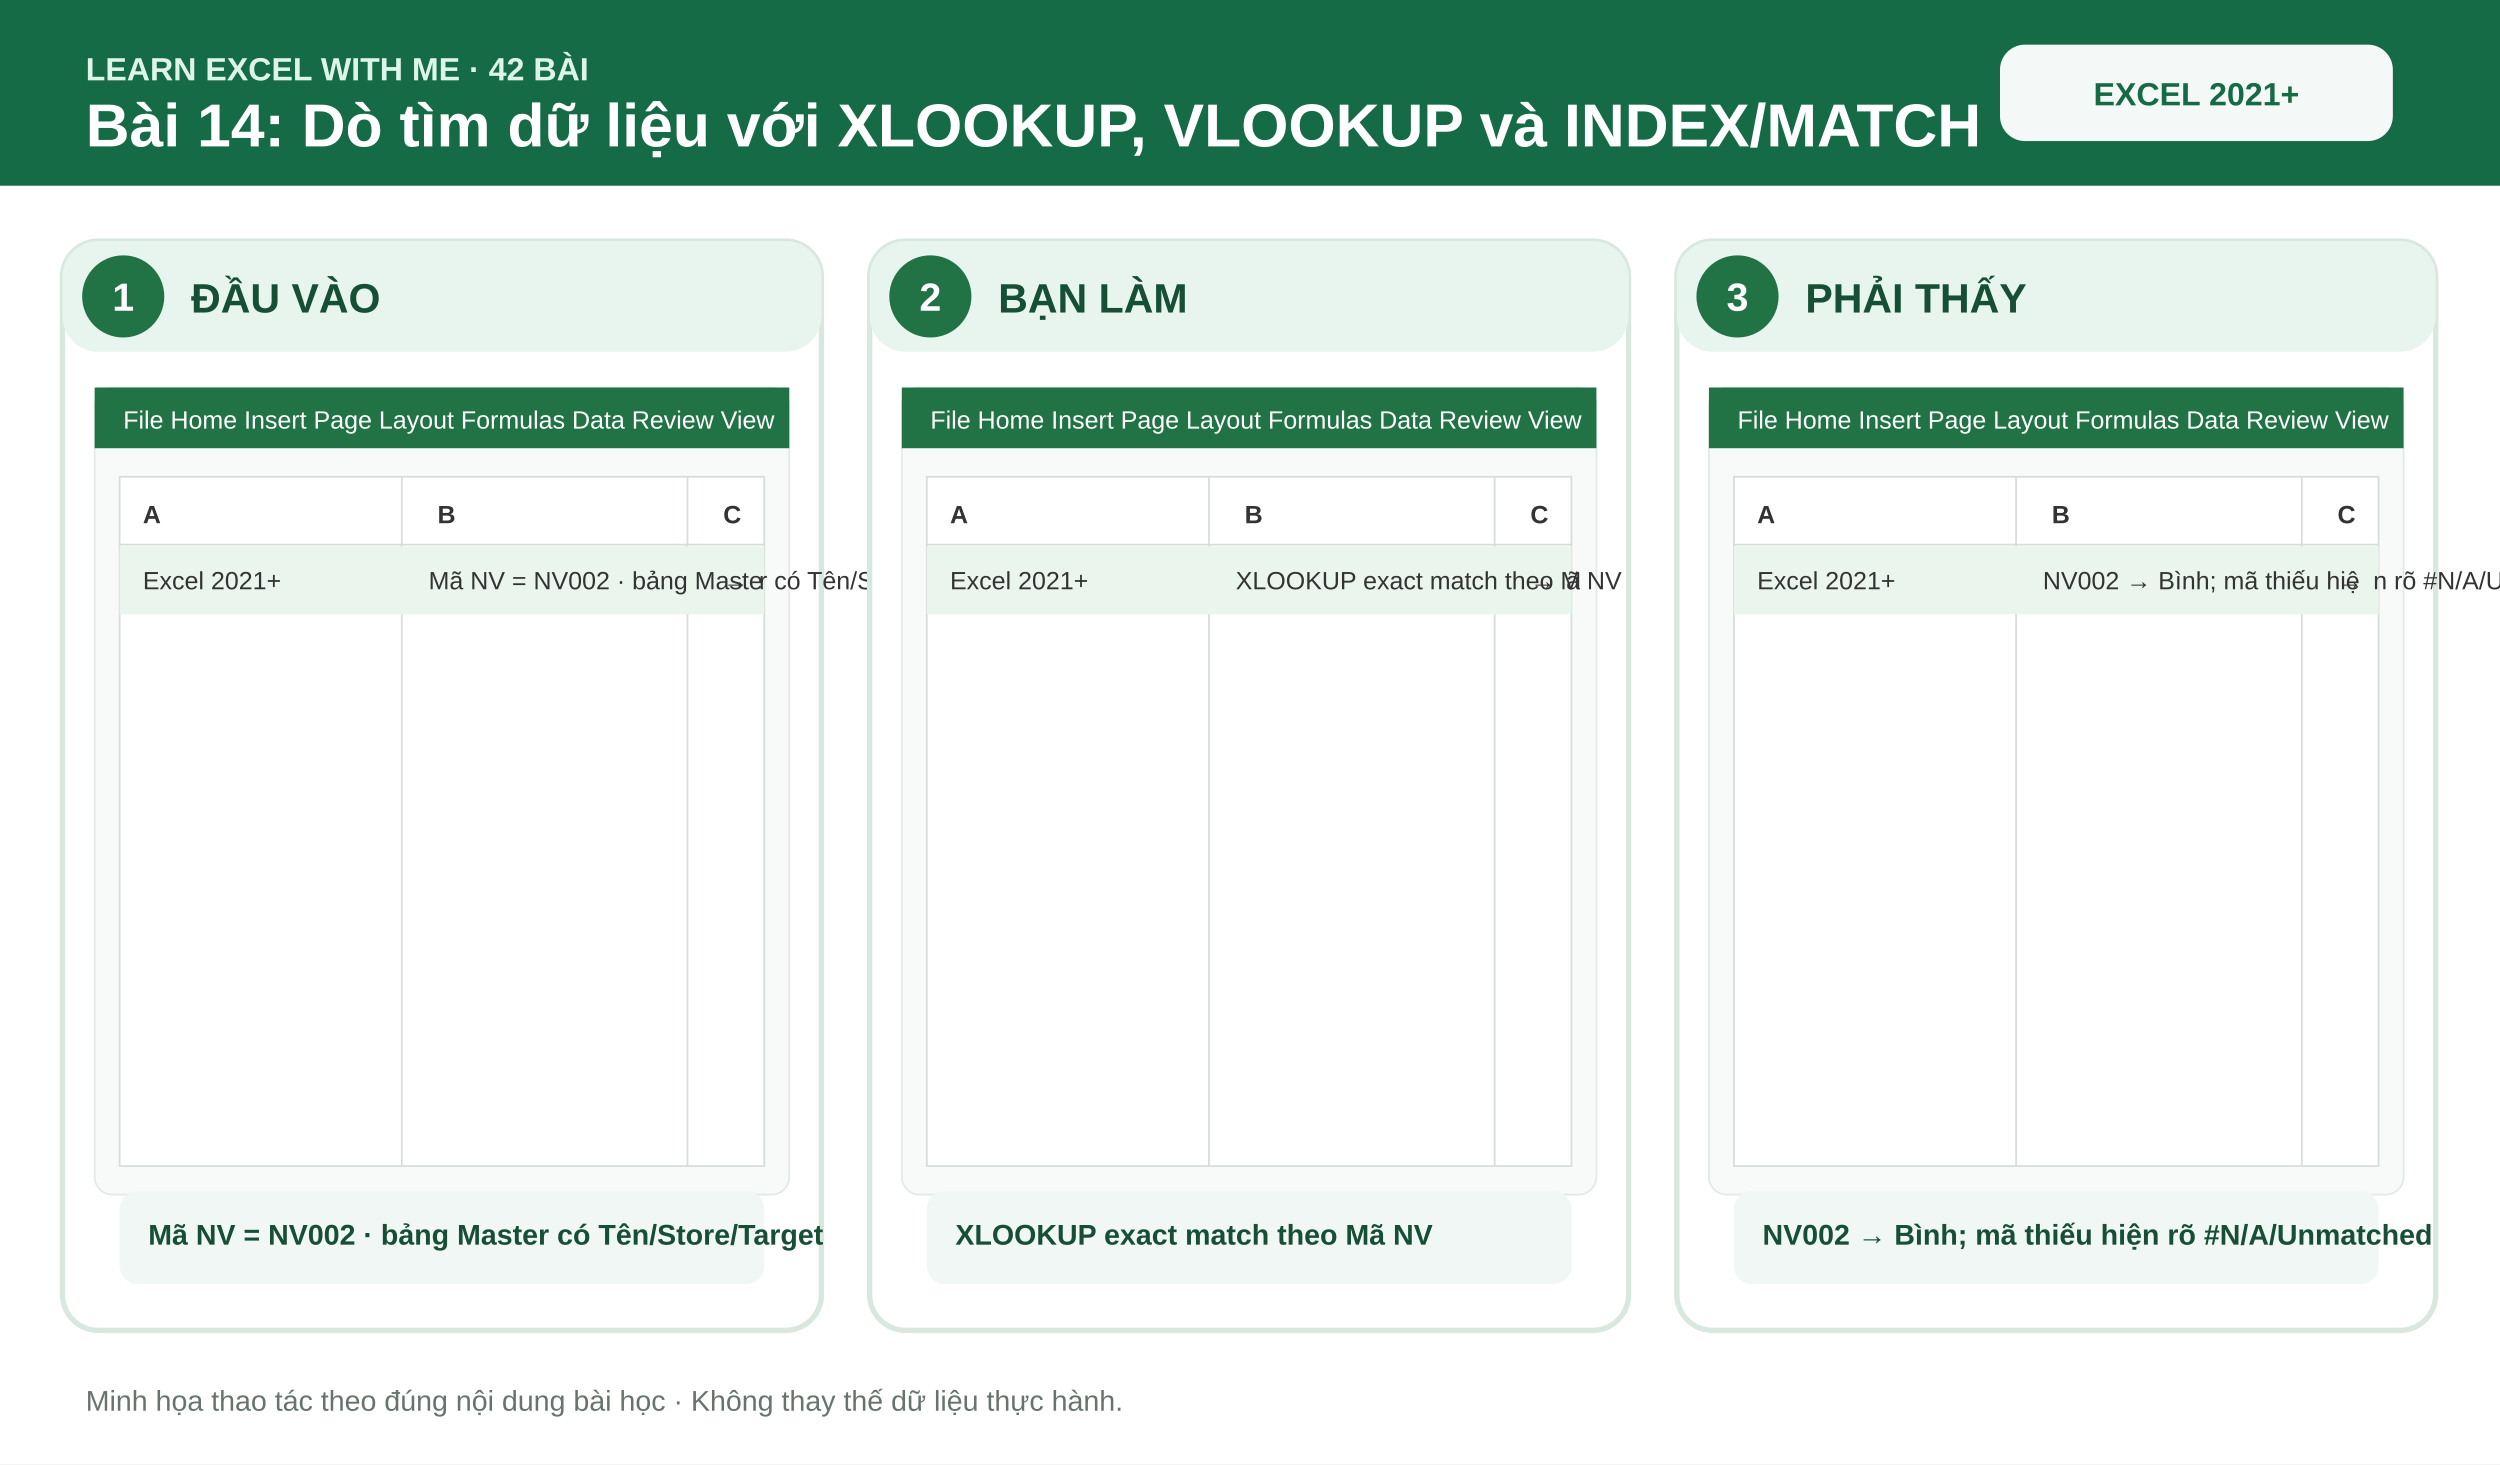
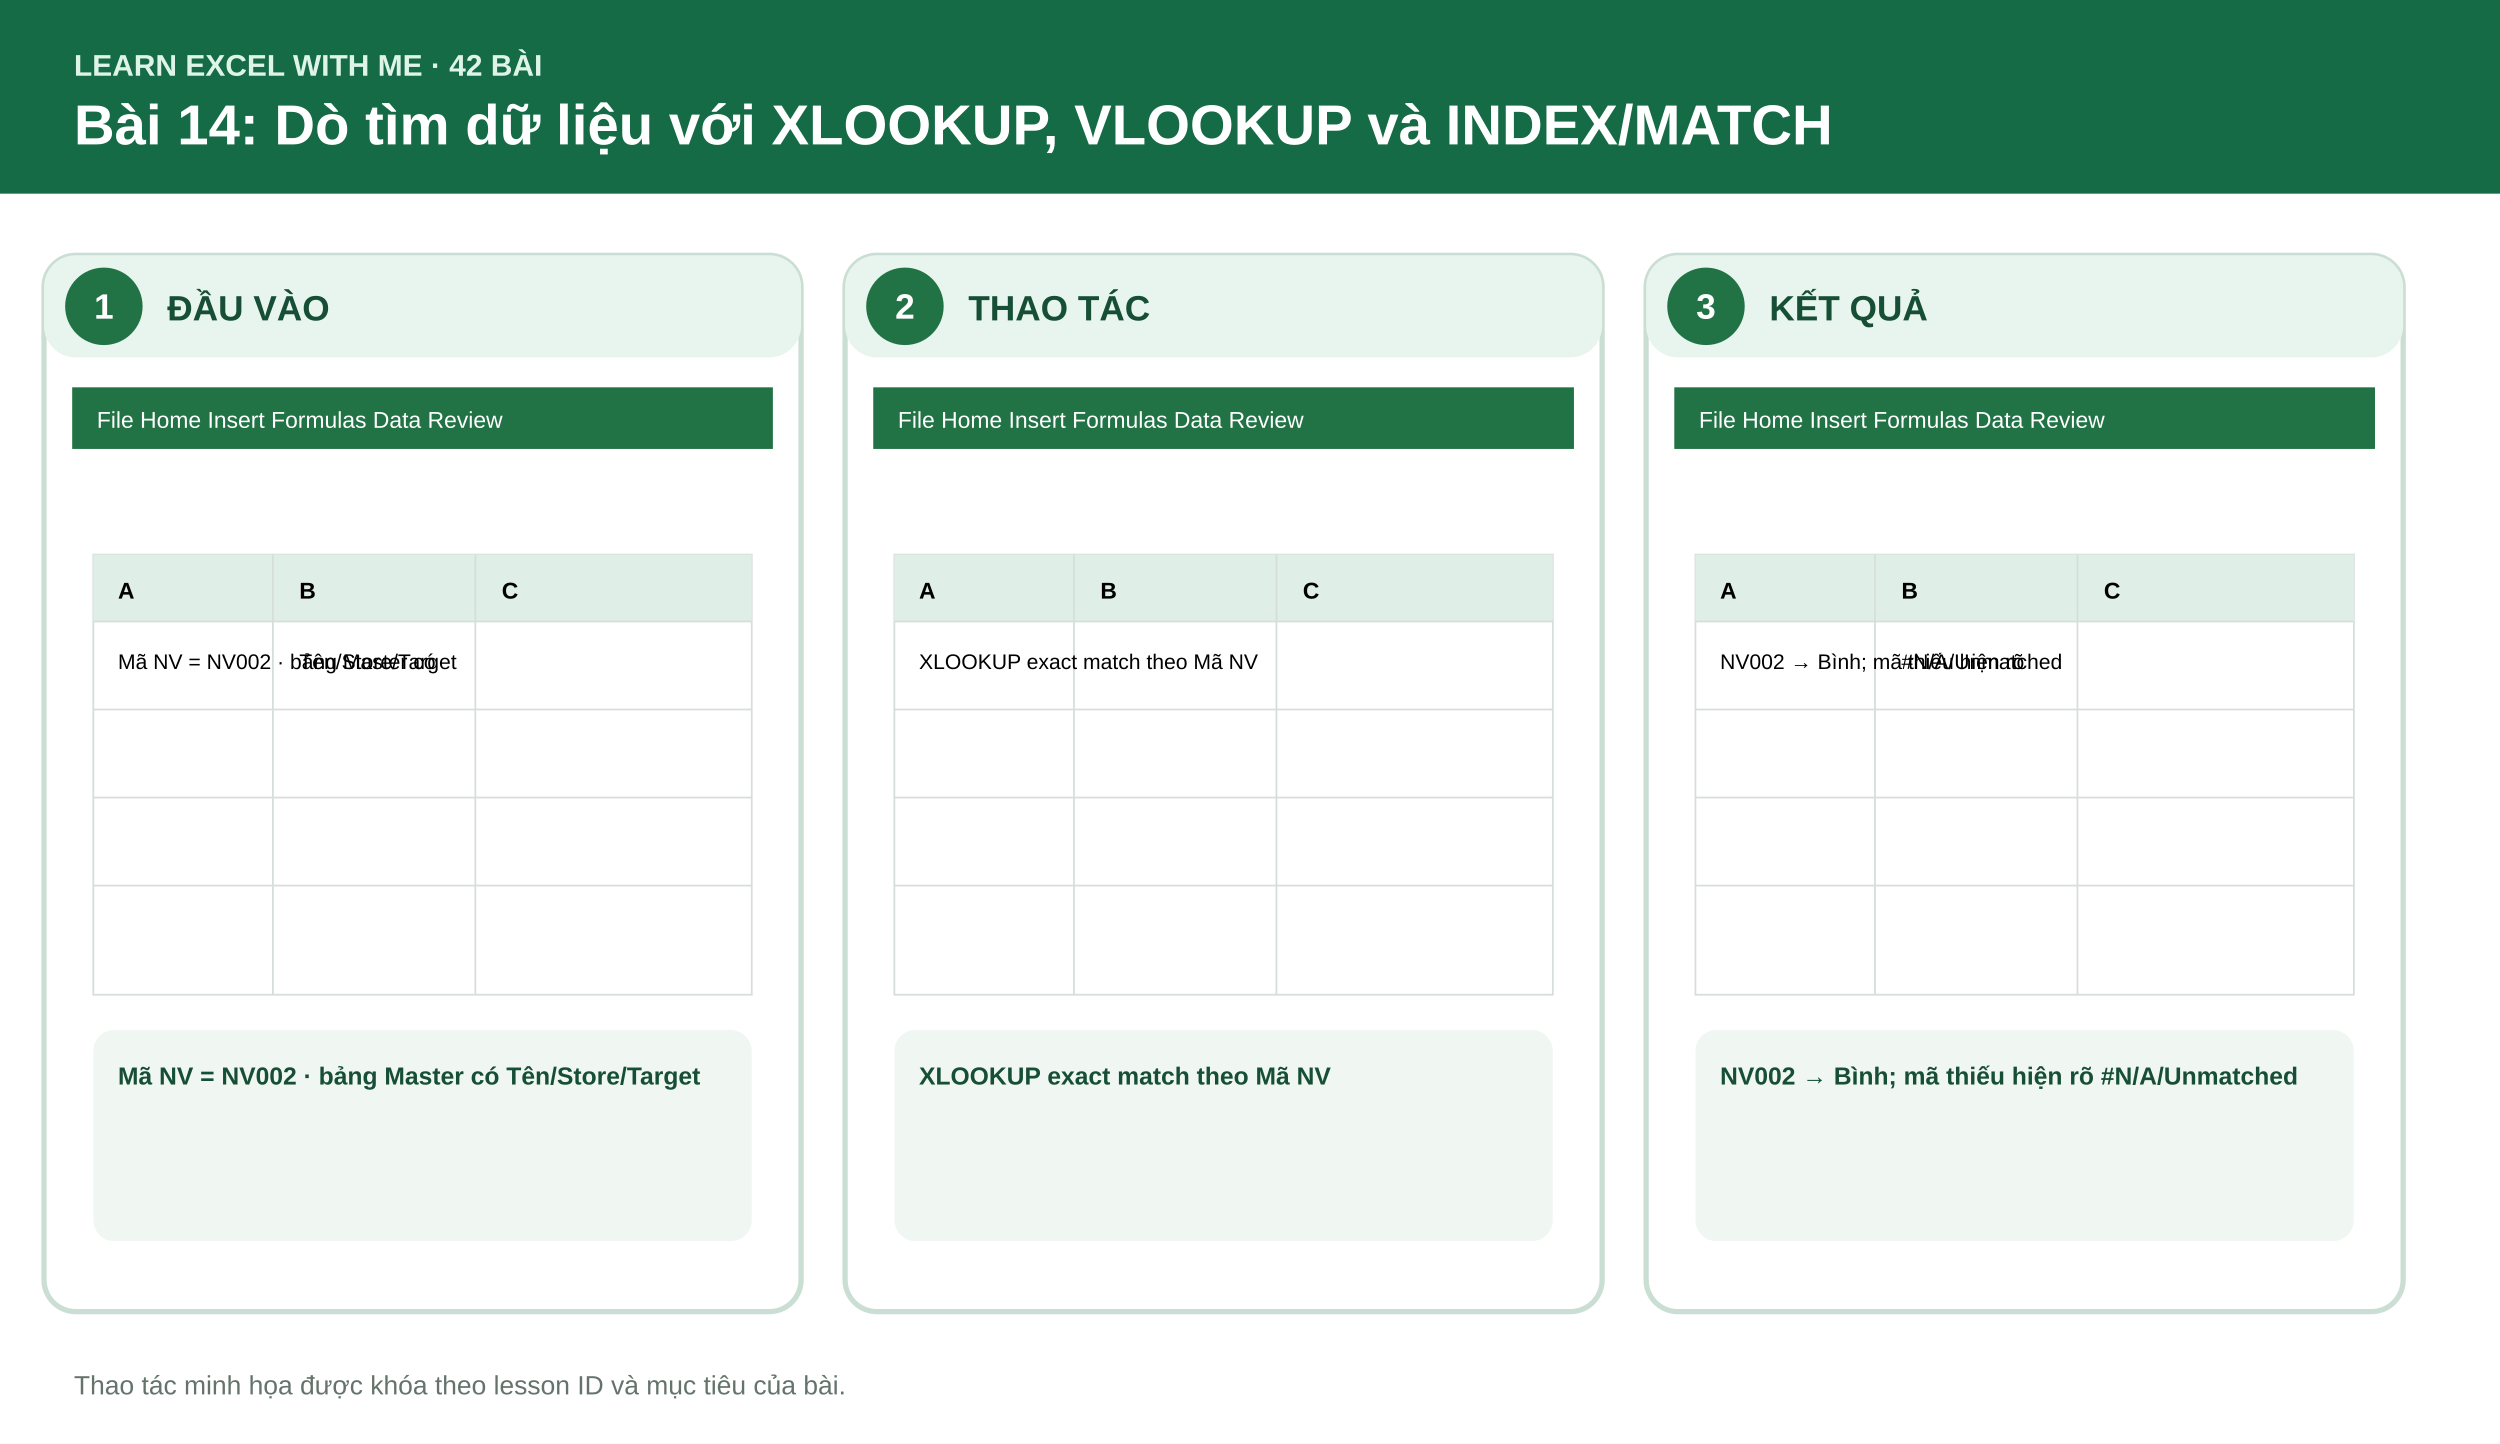
- <svg xmlns="http://www.w3.org/2000/svg" width="1400" height="820" viewBox="0 0 1400 820">
-   <rect width="1400" height="820" fill="#fff" />
-   <rect x="0" y="0" width="1400" height="104" fill="#146b45" />
-   <text x="48" y="45" font-family="Arial" font-size="18" font-weight="700" fill="#dff4e8">LEARN EXCEL WITH ME · 42 BÀI</text>
-   <text x="48" y="82" font-family="Arial" font-size="34" font-weight="700" fill="#fff">Bài 14: Dò tìm dữ liệu với XLOOKUP, VLOOKUP và INDEX/MATCH</text>
-   <rect x="1120" y="25" width="220" height="54" rx="14" fill="#fff" opacity=".95" />
-   <text x="1230" y="59" text-anchor="middle" font-family="Arial" font-size="18" font-weight="700" fill="#146b45">EXCEL 2021+</text>
-   <rect x="35" y="135" width="425" height="610" rx="20" fill="#fff" stroke="#d8e8df" stroke-width="3" />
-   <rect x="35" y="135" width="425" height="62" rx="20" fill="#e8f5ee" />
-   <circle cx="69" cy="166" r="23" fill="#217346" />
-   <text x="69" y="174" text-anchor="middle" font-family="Arial" font-size="22" font-weight="700" fill="#fff">1</text>
-   <text x="107" y="175" font-family="Arial" font-size="23" font-weight="700" fill="#154f35">ĐẦU VÀO</text>
-   <rect x="53" y="217" width="389" height="452" rx="10" fill="#f8faf9" stroke="#e3e9e6" />
-   <rect x="53" y="217" width="389" height="34" fill="#217346" />
-   <text x="69" y="240" font-family="Arial" font-size="14" fill="#fff">File  Home  Insert  Page Layout  Formulas  Data  Review  View</text>
-   <rect x="67" y="267" width="361" height="386" fill="#fff" stroke="#d7ddd9" />
-   <line x1="67" y1="305" x2="428" y2="305" stroke="#d7ddd9" />
-   <line x1="225" y1="267" x2="225" y2="653" stroke="#d7ddd9" />
-   <line x1="385" y1="267" x2="385" y2="653" stroke="#d7ddd9" />
-   <line x1="545" y1="267" x2="545" y2="653" stroke="#d7ddd9" />
-   <text x="80" y="293" font-family="Arial" font-size="14" font-weight="700" fill="#333">A</text>
-   <text x="245" y="293" font-family="Arial" font-size="14" font-weight="700" fill="#333">B</text>
-   <text x="405" y="293" font-family="Arial" font-size="14" font-weight="700" fill="#333">C</text>
-   <text x="565" y="293" font-family="Arial" font-size="14" font-weight="700" fill="#333">D</text>
-   <rect x="67" y="306" width="361" height="38" fill="#eaf5ee" />
-   <text x="80" y="330" font-family="Arial" font-size="14" fill="#333">Excel 2021+</text>
-   <text x="240" y="330" font-family="Arial" font-size="14" fill="#333">Mã NV = NV002 · bảng Maste</text>
-   <text x="405" y="330" font-family="Arial" font-size="14" fill="#333">→</text>
-   <text x="425" y="330" font-family="Arial" font-size="14" fill="#333">r có Tên/Store/Target</text>
-   <rect x="67" y="667" width="361" height="52" rx="10" fill="#f1f7f4" />
-   <text x="83" y="697" font-family="Arial" font-size="16" font-weight="700" fill="#174f36">Mã NV = NV002 · bảng Master có Tên/Store/Target</text>
-   <rect x="487" y="135" width="425" height="610" rx="20" fill="#fff" stroke="#d8e8df" stroke-width="3" />
-   <rect x="487" y="135" width="425" height="62" rx="20" fill="#e8f5ee" />
-   <circle cx="521" cy="166" r="23" fill="#217346" />
-   <text x="521" y="174" text-anchor="middle" font-family="Arial" font-size="22" font-weight="700" fill="#fff">2</text>
-   <text x="559" y="175" font-family="Arial" font-size="23" font-weight="700" fill="#154f35">BẠN LÀM</text>
-   <rect x="505" y="217" width="389" height="452" rx="10" fill="#f8faf9" stroke="#e3e9e6" />
-   <rect x="505" y="217" width="389" height="34" fill="#217346" />
-   <text x="521" y="240" font-family="Arial" font-size="14" fill="#fff">File  Home  Insert  Page Layout  Formulas  Data  Review  View</text>
-   <rect x="519" y="267" width="361" height="386" fill="#fff" stroke="#d7ddd9" />
-   <line x1="519" y1="305" x2="880" y2="305" stroke="#d7ddd9" />
-   <line x1="677" y1="267" x2="677" y2="653" stroke="#d7ddd9" />
-   <line x1="837" y1="267" x2="837" y2="653" stroke="#d7ddd9" />
-   <line x1="997" y1="267" x2="997" y2="653" stroke="#d7ddd9" />
-   <text x="532" y="293" font-family="Arial" font-size="14" font-weight="700" fill="#333">A</text>
-   <text x="697" y="293" font-family="Arial" font-size="14" font-weight="700" fill="#333">B</text>
-   <text x="857" y="293" font-family="Arial" font-size="14" font-weight="700" fill="#333">C</text>
-   <text x="1017" y="293" font-family="Arial" font-size="14" font-weight="700" fill="#333">D</text>
-   <rect x="519" y="306" width="361" height="38" fill="#eaf5ee" />
-   <text x="532" y="330" font-family="Arial" font-size="14" fill="#333">Excel 2021+</text>
-   <text x="692" y="330" font-family="Arial" font-size="14" fill="#333">XLOOKUP exact match theo M</text>
-   <text x="857" y="330" font-family="Arial" font-size="14" fill="#333">→</text>
-   <text x="877" y="330" font-family="Arial" font-size="14" fill="#333">ã NV</text>
-   <rect x="519" y="667" width="361" height="52" rx="10" fill="#f1f7f4" />
-   <text x="535" y="697" font-family="Arial" font-size="16" font-weight="700" fill="#174f36">XLOOKUP exact match theo Mã NV</text>
-   <rect x="939" y="135" width="425" height="610" rx="20" fill="#fff" stroke="#d8e8df" stroke-width="3" />
-   <rect x="939" y="135" width="425" height="62" rx="20" fill="#e8f5ee" />
-   <circle cx="973" cy="166" r="23" fill="#217346" />
-   <text x="973" y="174" text-anchor="middle" font-family="Arial" font-size="22" font-weight="700" fill="#fff">3</text>
-   <text x="1011" y="175" font-family="Arial" font-size="23" font-weight="700" fill="#154f35">PHẢI THẤY</text>
-   <rect x="957" y="217" width="389" height="452" rx="10" fill="#f8faf9" stroke="#e3e9e6" />
-   <rect x="957" y="217" width="389" height="34" fill="#217346" />
-   <text x="973" y="240" font-family="Arial" font-size="14" fill="#fff">File  Home  Insert  Page Layout  Formulas  Data  Review  View</text>
-   <rect x="971" y="267" width="361" height="386" fill="#fff" stroke="#d7ddd9" />
-   <line x1="971" y1="305" x2="1332" y2="305" stroke="#d7ddd9" />
-   <line x1="1129" y1="267" x2="1129" y2="653" stroke="#d7ddd9" />
-   <line x1="1289" y1="267" x2="1289" y2="653" stroke="#d7ddd9" />
-   <line x1="1449" y1="267" x2="1449" y2="653" stroke="#d7ddd9" />
-   <text x="984" y="293" font-family="Arial" font-size="14" font-weight="700" fill="#333">A</text>
-   <text x="1149" y="293" font-family="Arial" font-size="14" font-weight="700" fill="#333">B</text>
-   <text x="1309" y="293" font-family="Arial" font-size="14" font-weight="700" fill="#333">C</text>
-   <text x="1469" y="293" font-family="Arial" font-size="14" font-weight="700" fill="#333">D</text>
-   <rect x="971" y="306" width="361" height="38" fill="#eaf5ee" />
-   <text x="984" y="330" font-family="Arial" font-size="14" fill="#333">Excel 2021+</text>
-   <text x="1144" y="330" font-family="Arial" font-size="14" fill="#333">NV002 → Bình; mã thiếu hiệ</text>
-   <text x="1309" y="330" font-family="Arial" font-size="14" fill="#333">→</text>
-   <text x="1329" y="330" font-family="Arial" font-size="14" fill="#333">n rõ #N/A/Unmatched</text>
-   <rect x="971" y="667" width="361" height="52" rx="10" fill="#f1f7f4" />
-   <text x="987" y="697" font-family="Arial" font-size="16" font-weight="700" fill="#174f36">NV002 → Bình; mã thiếu hiện rõ #N/A/Unmatched</text>
-   <text x="48" y="790" font-family="Arial" font-size="16" fill="#66746c">Minh họa thao tác theo đúng nội dung bài học · Không thay thế dữ liệu thực hành.</text>
+ <svg xmlns="http://www.w3.org/2000/svg" width="1420" height="820">
+   <rect width="1420" height="820" fill="#fff" />
+   <rect width="1420" height="110" fill="#146b45" />
+   <text x="42" y="43" font-family="Arial" font-size="17" font-weight="700" fill="#dff4e8">LEARN EXCEL WITH ME · 42 BÀI</text>
+   <text x="42" y="82" font-family="Arial" font-size="32" font-weight="700" fill="#fff">Bài 14: Dò tìm dữ liệu với XLOOKUP, VLOOKUP và INDEX/MATCH</text>
+   <g>
+     <rect x="25" y="145" width="430" height="600" rx="18" fill="#fff" stroke="#cbded4" stroke-width="3" />
+     <rect x="25" y="145" width="430" height="58" rx="18" fill="#e8f5ee" />
+     <circle cx="59" cy="174" r="22" fill="#217346" />
+     <text x="59" y="181" text-anchor="middle" font-family="Arial" font-size="20" font-weight="700" fill="#fff">1</text>
+     <text x="95" y="182" font-family="Arial" font-size="20" font-weight="700" fill="#174f36">ĐẦU VÀO</text>
+     <rect x="41" y="220" width="398" height="35" fill="#217346" />
+     <text x="55" y="243" font-family="Arial" font-size="13" fill="#fff">File  Home  Insert  Formulas  Data  Review</text>
+     <rect x="53" y="315" width="374" height="250" fill="#fff" stroke="#d6ded9" />
+     <rect x="53" y="315" width="374" height="38" fill="#dfeee7" />
+     <path d="M53 353h374M53 403h374M53 453h374M53 503h374M155 315v250M270 315v250" stroke="#d6ded9" />
+     <text x="67" y="340" font-family="Arial" font-size="13" font-weight="700">A</text>
+     <text x="170" y="340" font-family="Arial" font-size="13" font-weight="700">B</text>
+     <text x="285" y="340" font-family="Arial" font-size="13" font-weight="700">C</text>
+     <text x="67" y="380" font-family="Arial" font-size="12">Mã NV = NV002 · bảng Master có</text>
+     <text x="170" y="380" font-family="Arial" font-size="12"> Tên/Store/Target</text>
+     <text x="285" y="380" font-family="Arial" font-size="12" />
+     <rect x="53" y="585" width="374" height="120" rx="12" fill="#f0f7f3" />
+     <text x="67" y="616" font-family="Arial" font-size="14" font-weight="700" fill="#174f36">Mã NV = NV002 · bảng Master có Tên/Store/Target</text>
+   </g>
+   <g>
+     <rect x="480" y="145" width="430" height="600" rx="18" fill="#fff" stroke="#cbded4" stroke-width="3" />
+     <rect x="480" y="145" width="430" height="58" rx="18" fill="#e8f5ee" />
+     <circle cx="514" cy="174" r="22" fill="#217346" />
+     <text x="514" y="181" text-anchor="middle" font-family="Arial" font-size="20" font-weight="700" fill="#fff">2</text>
+     <text x="550" y="182" font-family="Arial" font-size="20" font-weight="700" fill="#174f36">THAO TÁC</text>
+     <rect x="496" y="220" width="398" height="35" fill="#217346" />
+     <text x="510" y="243" font-family="Arial" font-size="13" fill="#fff">File  Home  Insert  Formulas  Data  Review</text>
+     <rect x="508" y="315" width="374" height="250" fill="#fff" stroke="#d6ded9" />
+     <rect x="508" y="315" width="374" height="38" fill="#dfeee7" />
+     <path d="M508 353h374M508 403h374M508 453h374M508 503h374M610 315v250M725 315v250" stroke="#d6ded9" />
+     <text x="522" y="340" font-family="Arial" font-size="13" font-weight="700">A</text>
+     <text x="625" y="340" font-family="Arial" font-size="13" font-weight="700">B</text>
+     <text x="740" y="340" font-family="Arial" font-size="13" font-weight="700">C</text>
+     <text x="522" y="380" font-family="Arial" font-size="12">XLOOKUP exact match theo Mã NV</text>
+     <text x="625" y="380" font-family="Arial" font-size="12" />
+     <text x="740" y="380" font-family="Arial" font-size="12" />
+     <rect x="508" y="585" width="374" height="120" rx="12" fill="#f0f7f3" />
+     <text x="522" y="616" font-family="Arial" font-size="14" font-weight="700" fill="#174f36">XLOOKUP exact match theo Mã NV</text>
+   </g>
+   <g>
+     <rect x="935" y="145" width="430" height="600" rx="18" fill="#fff" stroke="#cbded4" stroke-width="3" />
+     <rect x="935" y="145" width="430" height="58" rx="18" fill="#e8f5ee" />
+     <circle cx="969" cy="174" r="22" fill="#217346" />
+     <text x="969" y="181" text-anchor="middle" font-family="Arial" font-size="20" font-weight="700" fill="#fff">3</text>
+     <text x="1005" y="182" font-family="Arial" font-size="20" font-weight="700" fill="#174f36">KẾT QUẢ</text>
+     <rect x="951" y="220" width="398" height="35" fill="#217346" />
+     <text x="965" y="243" font-family="Arial" font-size="13" fill="#fff">File  Home  Insert  Formulas  Data  Review</text>
+     <rect x="963" y="315" width="374" height="250" fill="#fff" stroke="#d6ded9" />
+     <rect x="963" y="315" width="374" height="38" fill="#dfeee7" />
+     <path d="M963 353h374M963 403h374M963 453h374M963 503h374M1065 315v250M1180 315v250" stroke="#d6ded9" />
+     <text x="977" y="340" font-family="Arial" font-size="13" font-weight="700">A</text>
+     <text x="1080" y="340" font-family="Arial" font-size="13" font-weight="700">B</text>
+     <text x="1195" y="340" font-family="Arial" font-size="13" font-weight="700">C</text>
+     <text x="977" y="380" font-family="Arial" font-size="12">NV002 → Bình; mã thiếu hiện rõ</text>
+     <text x="1080" y="380" font-family="Arial" font-size="12"> #N/A/Unmatched</text>
+     <text x="1195" y="380" font-family="Arial" font-size="12" />
+     <rect x="963" y="585" width="374" height="120" rx="12" fill="#f0f7f3" />
+     <text x="977" y="616" font-family="Arial" font-size="14" font-weight="700" fill="#174f36">NV002 → Bình; mã thiếu hiện rõ #N/A/Unmatched</text>
+   </g>
+   <text x="42" y="792" font-family="Arial" font-size="15" fill="#64736b">Thao tác minh họa được khóa theo lesson ID và mục tiêu của bài.</text>
</svg>
